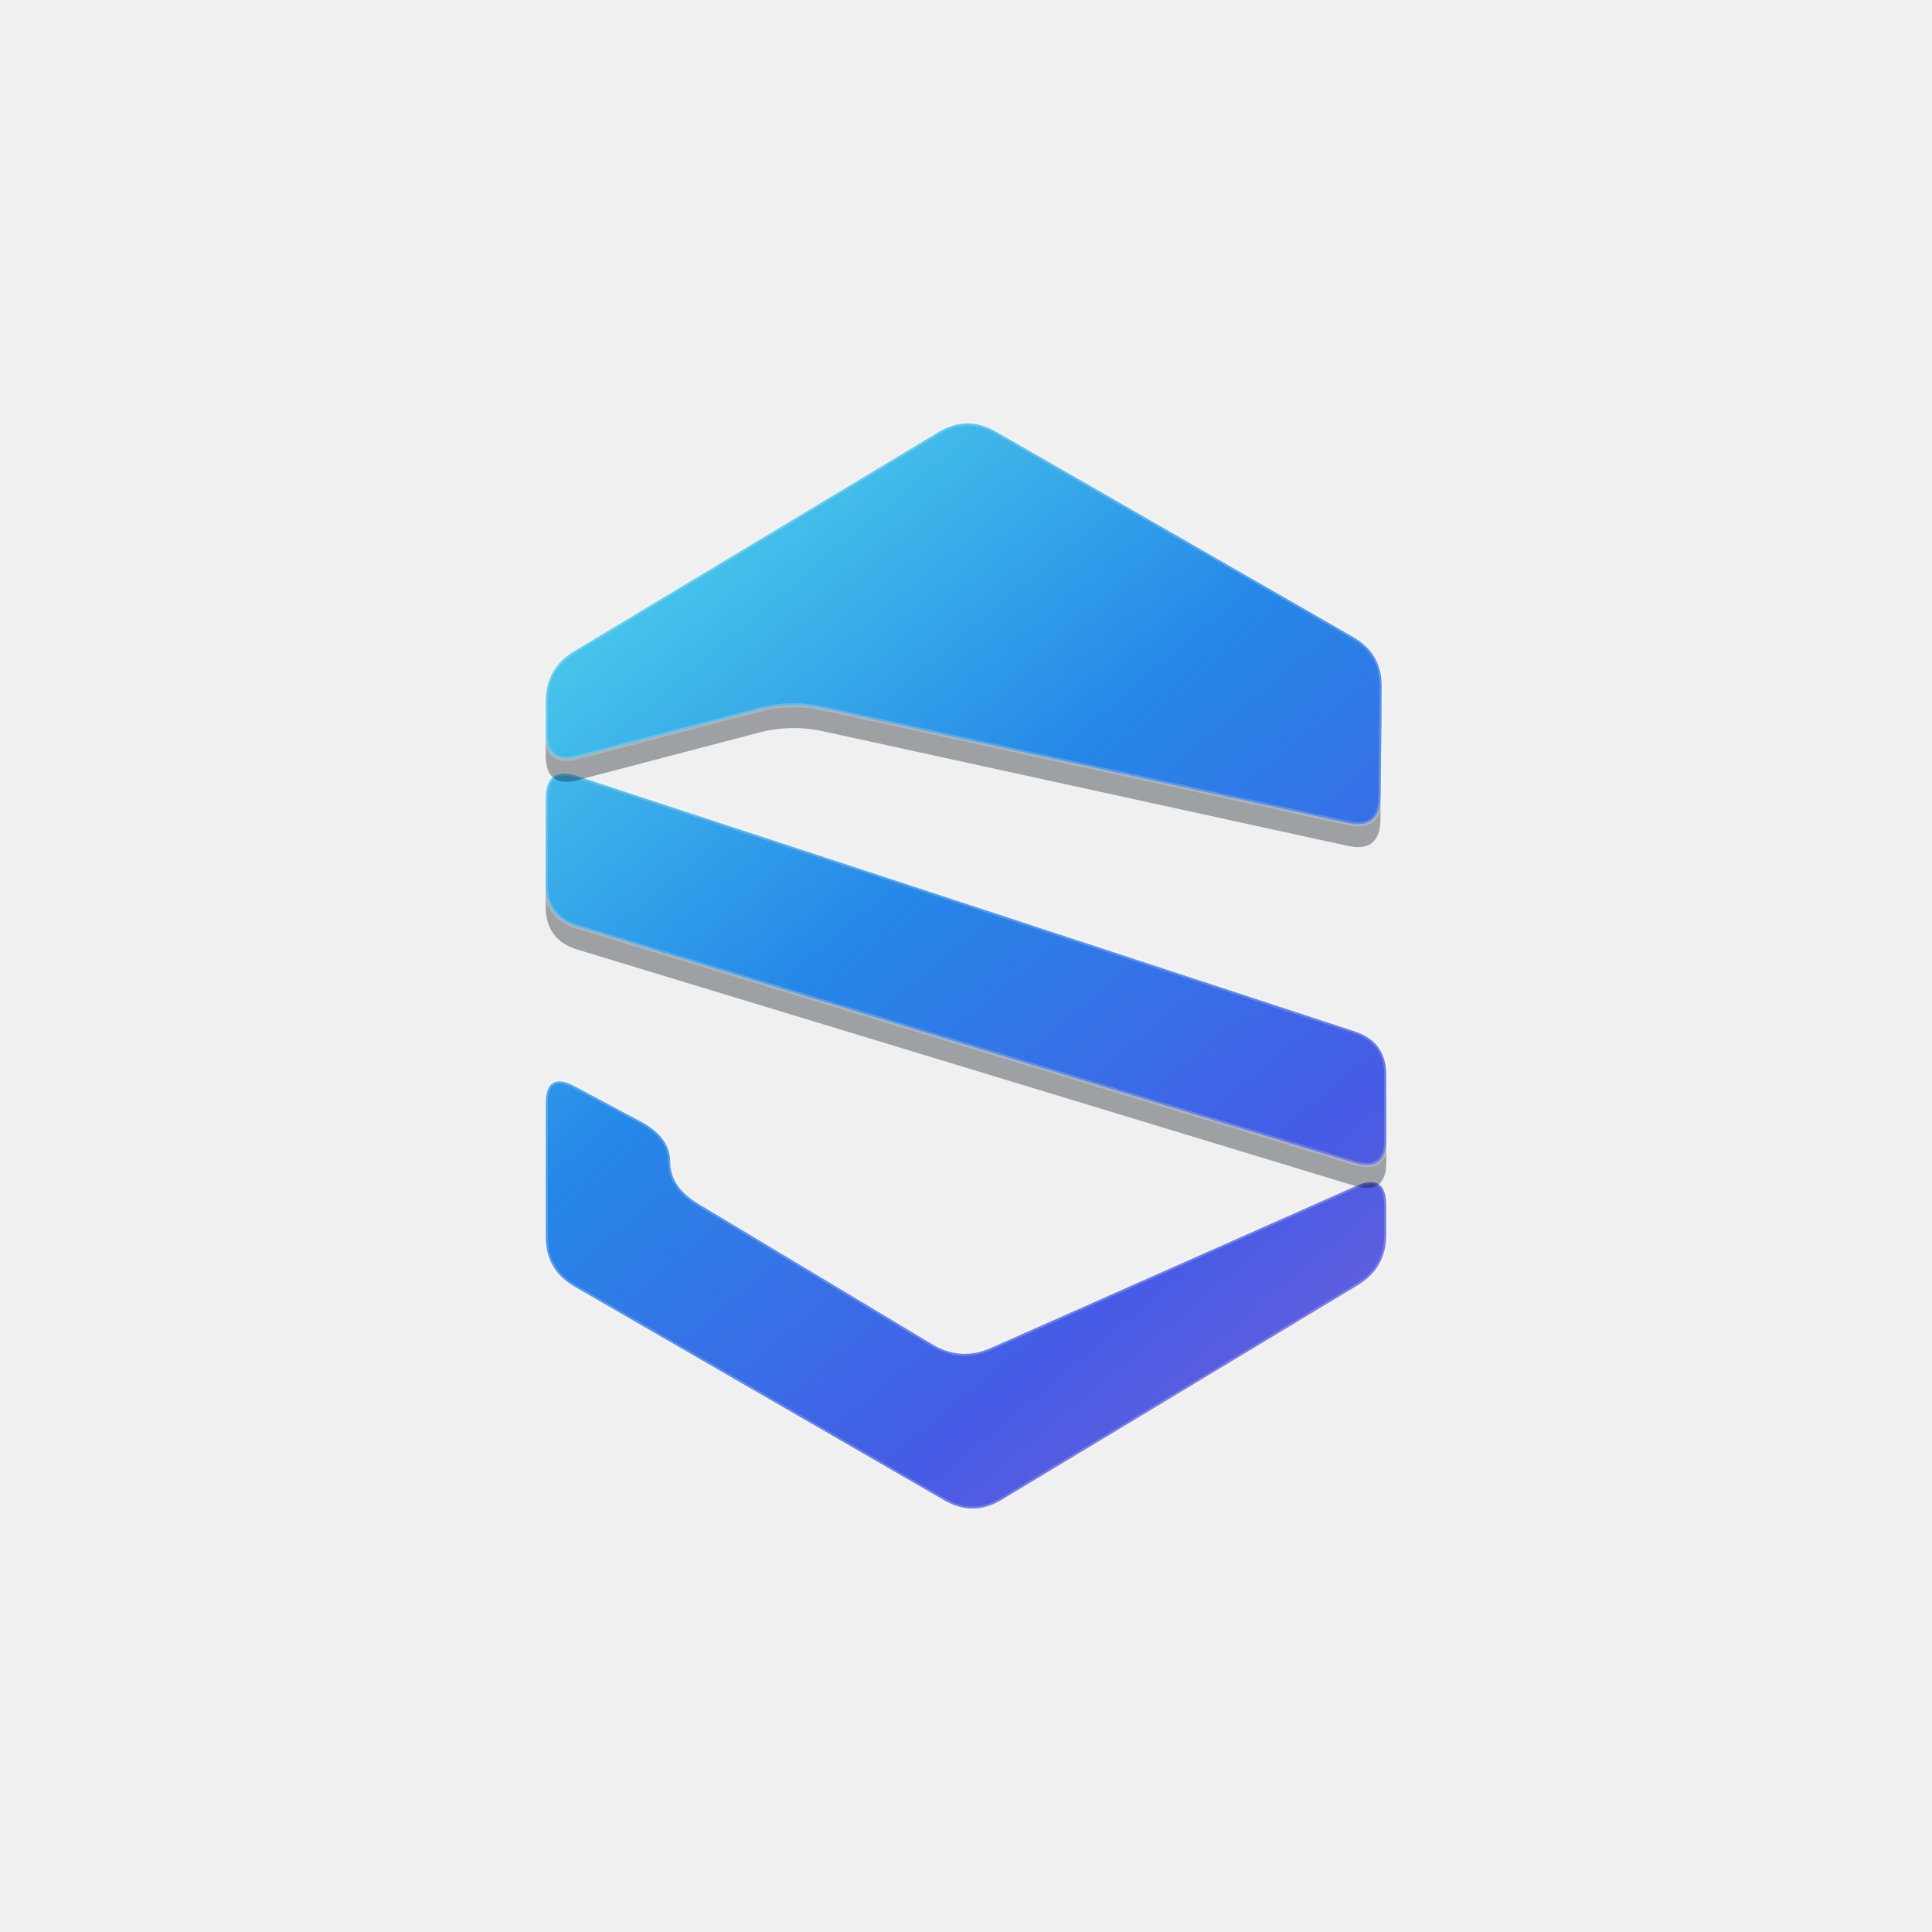
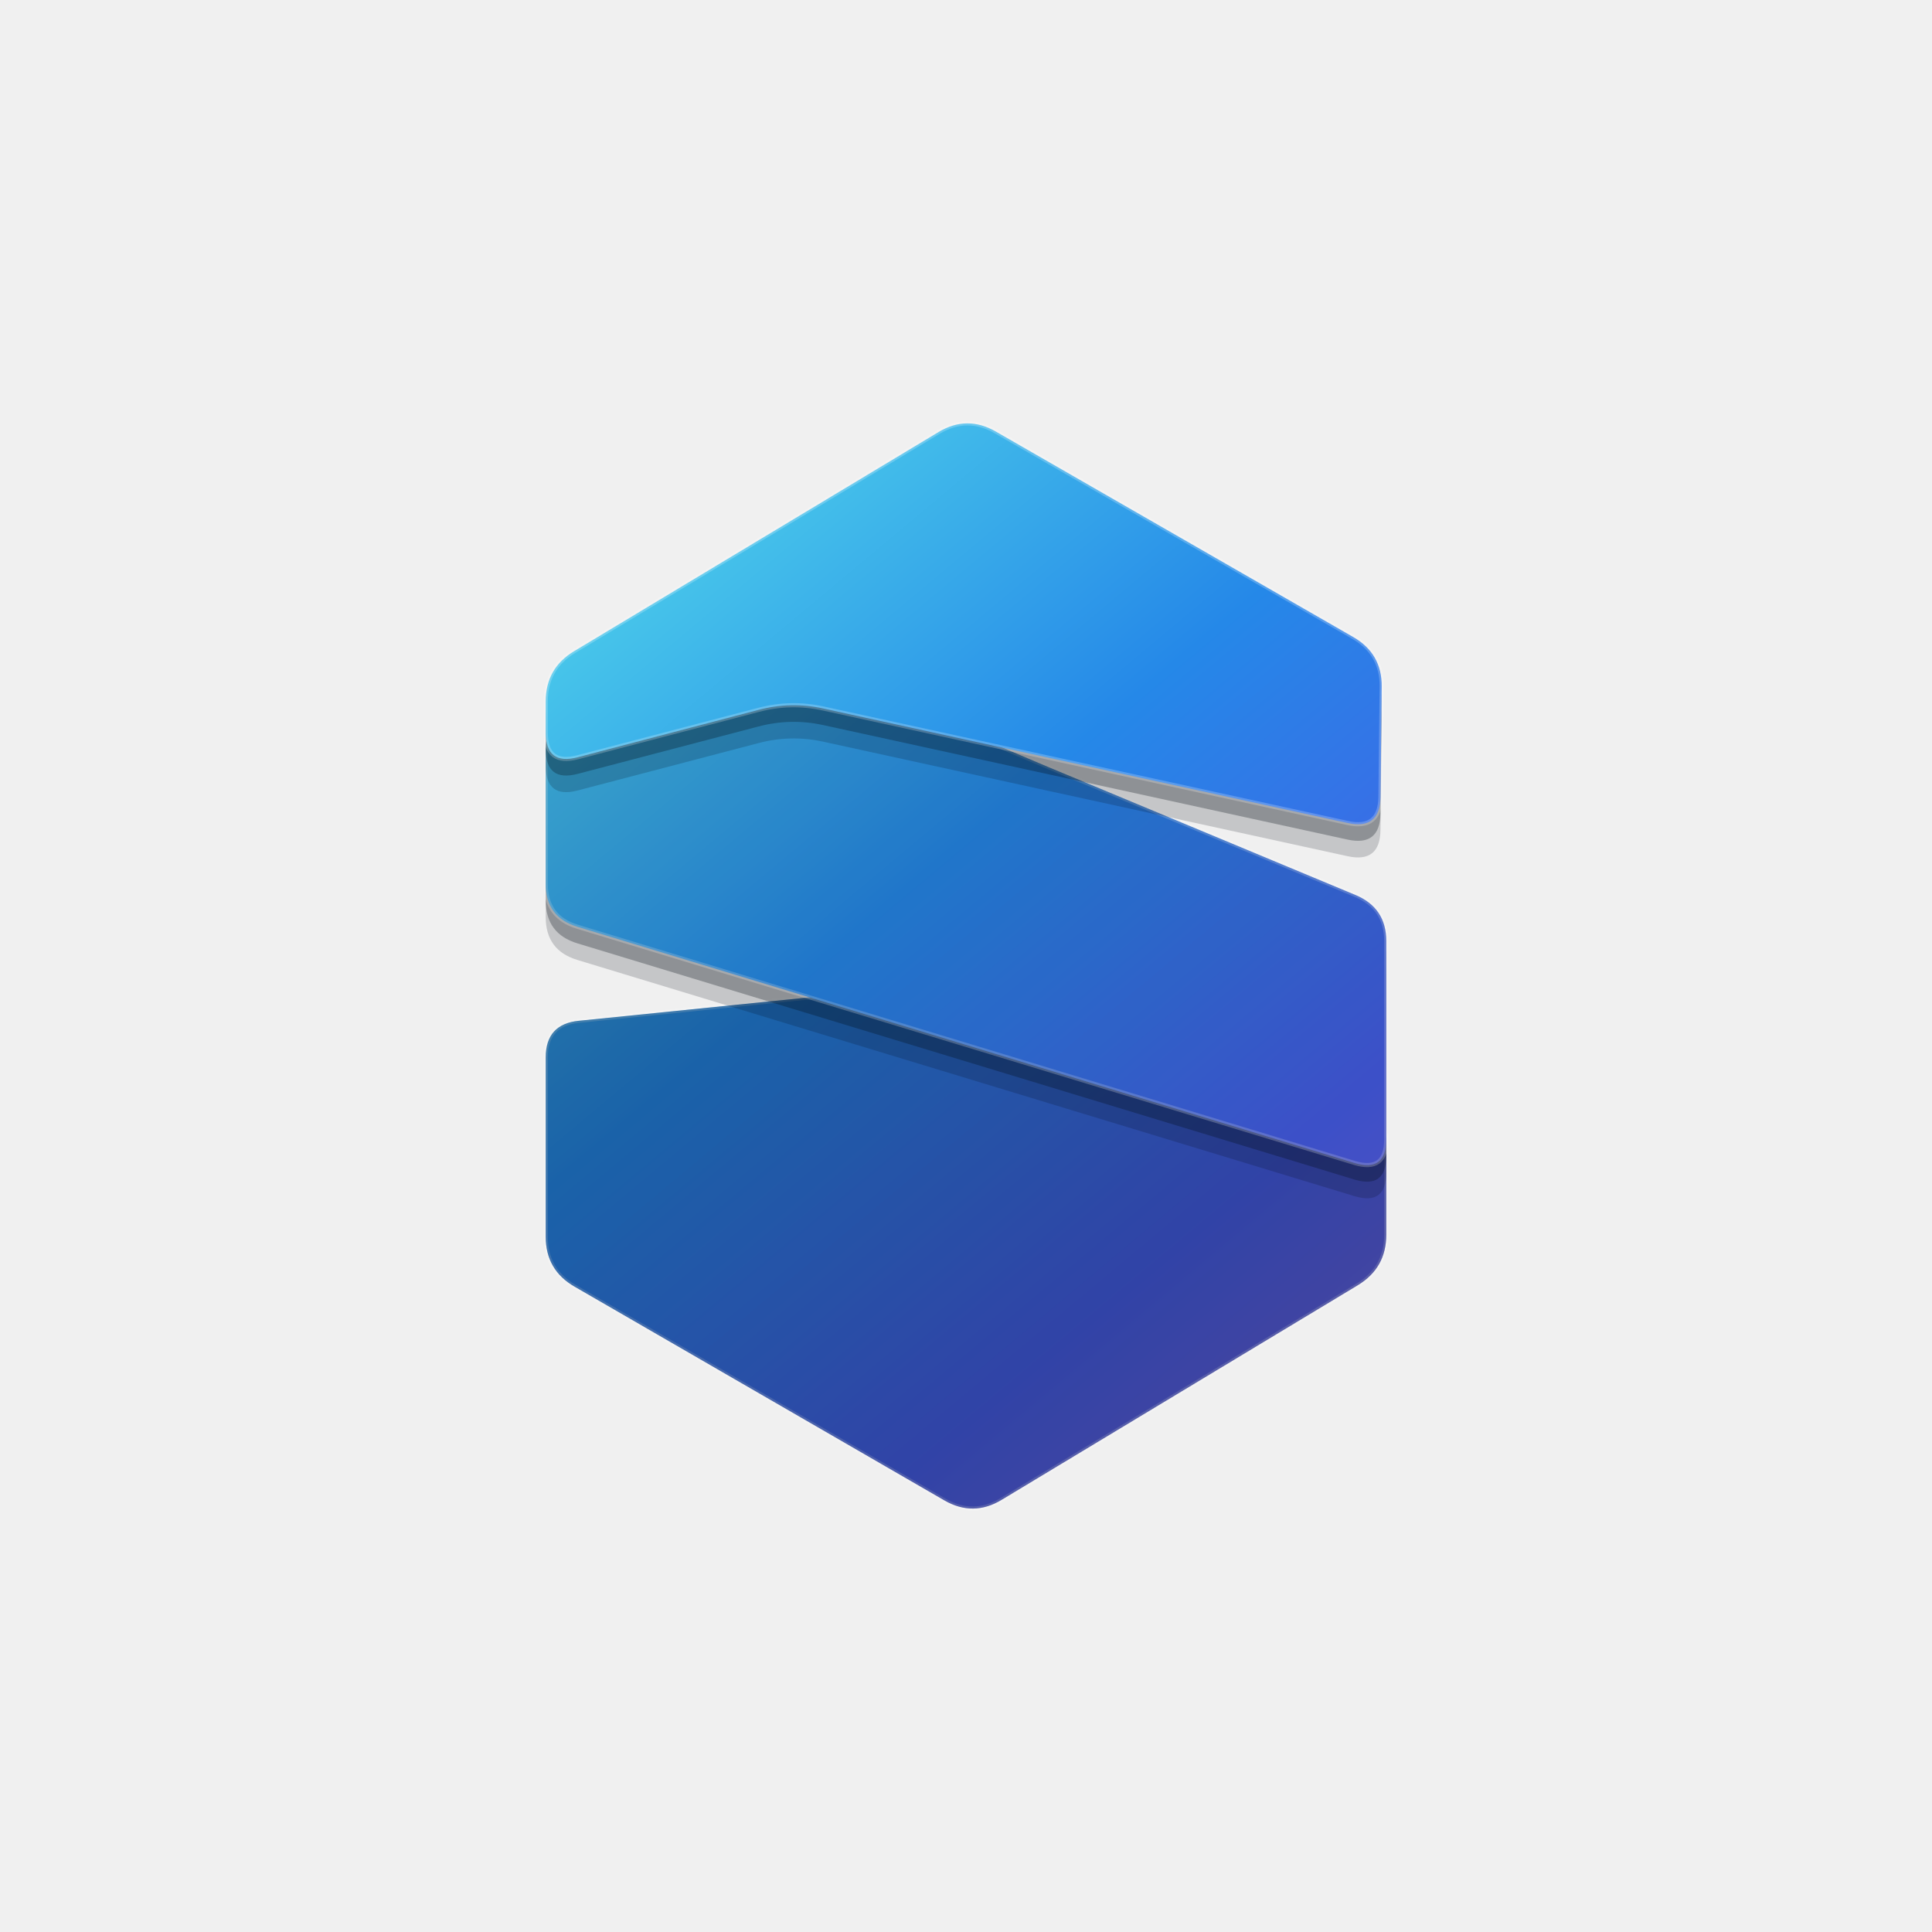
<svg xmlns="http://www.w3.org/2000/svg" viewBox="0 0 1024 1024" role="img" aria-labelledby="title">
  <defs>
    <linearGradient id="sc-mark" x1="70" y1="50" x2="480" y2="540" gradientUnits="userSpaceOnUse">
      <stop offset="0" stop-color="#54DDEB" />
      <stop offset="0.42" stop-color="#2588E8" />
      <stop offset="0.76" stop-color="#465BE5" />
      <stop offset="1" stop-color="#7761D8" />
    </linearGradient>
  </defs>
  <g transform="translate(512 512) scale(1.1) translate(-275 -290)">
-     <path d="M72.5 356.5 Q72.5 340.5 86.6 348 L118.4 365 Q132.5 372.5 132.5 384.5 L132.5 384.5 Q132.5 396.5 146.2 404.7 L258.8 472.3 Q272.5 480.5 287.1 474 L462.9 396 Q477.5 389.5 477.5 405.5 L477.5 419.5 Q477.5 435.5 463.8 443.8 L292.2 547.2 Q278.5 555.5 264.6 547.5 L86.4 444.5 Q72.5 436.5 72.5 420.5Z" fill="url(#sc-mark)" stroke="#FFFFFF" stroke-opacity="0.2" stroke-width="2" stroke-linejoin="round" />
-     <path d="M72.5 209.5 Q72.5 193.5 87.7 198.5 L462.3 321.5 Q477.5 326.5 477.5 342.5 L477.5 373.5 Q477.5 389.5 462.2 384.9 L87.8 271.1 Q72.5 266.5 72.5 250.5Z" fill="#020B14" fill-opacity="0.34" transform="translate(0 11)" />
-     <path d="M72.5 209.5 Q72.5 193.5 87.7 198.5 L462.3 321.5 Q477.5 326.5 477.5 342.5 L477.5 373.5 Q477.5 389.5 462.2 384.9 L87.8 271.1 Q72.5 266.5 72.5 250.5Z" fill="url(#sc-mark)" stroke="#FFFFFF" stroke-opacity="0.2" stroke-width="2" stroke-linejoin="round" />
-     <path d="M72.5 162.5 Q72.5 146.5 86.2 138.3 L261.8 32.7 Q275.5 24.5 289.4 32.5 L461.6 131.5 Q475.5 139.5 475.3 155.5 L474.7 208.5 Q474.5 224.5 458.9 221.1 L206.1 165.9 Q190.5 162.5 175 166.6 L88 189.4 Q72.5 193.5 72.5 177.5Z" fill="#020B14" fill-opacity="0.34" transform="translate(0 11)" />
-     <path d="M72.5 162.5 Q72.5 146.5 86.2 138.3 L261.8 32.7 Q275.5 24.5 289.4 32.5 L461.6 131.5 Q475.5 139.5 475.3 155.5 L474.7 208.5 Q474.5 224.5 458.9 221.1 L206.1 165.9 Q190.5 162.5 175 166.6 L88 189.4 Q72.5 193.5 72.5 177.5Z" fill="url(#sc-mark)" stroke="#FFFFFF" stroke-opacity="0.2" stroke-width="2" stroke-linejoin="round" />
+     <path d="M72.5 334 Q72.5 318 88.4 316.4 L234.1 301.6 Q250 300 265.5 303.9 L384.5 334.1 Q400 338 415.4 342.4 L462.1 355.6 Q477.5 360 477.5 376 L477.5 419.5 Q477.5 435.5 463.8 443.8 L292.2 547.2 Q278.5 555.5 264.6 547.5 L86.4 444.5 Q72.5 436.5 72.5 420.5Z" fill="url(#sc-mark)" stroke="#FFFFFF" stroke-opacity="0.22" stroke-width="2" stroke-linejoin="round" />
+     <path d="M72.5 334 Q72.5 318 88.4 316.4 L234.1 301.6 Q250 300 265.5 303.9 L384.5 334.1 Q400 338 415.4 342.4 L462.1 355.6 Q477.5 360 477.5 376 L477.5 419.5 Q477.5 435.5 463.8 443.8 L292.2 547.2 Q278.5 555.5 264.6 547.5 L86.4 444.5 Q72.5 436.5 72.5 420.5Z" fill="#020B14" fill-opacity="0.3" />
+     <path d="M72.5 186 Q72.5 170 88 166.1 L175 143.9 Q190.5 140 205.2 146.4 L285.3 181.6 Q300 188 314.8 194.2 L462.7 255.8 Q477.5 262 477.5 278 L477.5 373.5 Q477.5 389.5 462.2 384.9 L87.8 271.1 Q72.5 266.5 72.5 250.5Z" fill="#020B14" fill-opacity="0.28" transform="translate(0 8)" />
+     <path d="M72.5 186 Q72.5 170 88 166.1 L175 143.9 Q190.5 140 205.2 146.4 L285.3 181.6 Q300 188 314.8 194.2 L462.7 255.8 Q477.5 262 477.5 278 L477.5 373.5 Q477.5 389.5 462.2 384.9 L87.8 271.1 Q72.5 266.5 72.5 250.5Z" fill="#020B14" fill-opacity="0.18" transform="translate(0 16)" />
+     <path d="M72.5 186 Q72.5 170 88 166.1 L175 143.9 Q190.5 140 205.2 146.4 L285.3 181.6 Q300 188 314.8 194.2 L462.7 255.8 Q477.5 262 477.5 278 L477.5 373.5 Q477.5 389.5 462.2 384.9 L87.8 271.1 Q72.5 266.5 72.5 250.5Z" fill="url(#sc-mark)" stroke="#FFFFFF" stroke-opacity="0.22" stroke-width="2" stroke-linejoin="round" />
+     <path d="M72.5 186 Q72.5 170 88 166.1 L175 143.9 Q190.5 140 205.2 146.4 L285.3 181.6 Q300 188 314.8 194.2 L462.7 255.8 Q477.5 262 477.5 278 L477.5 373.5 Q477.5 389.5 462.2 384.9 L87.8 271.1 Q72.5 266.5 72.5 250.5Z" fill="#020B14" fill-opacity="0.14" />
+     <path d="M72.5 162.5 Q72.5 146.5 86.2 138.3 L261.8 32.7 Q275.5 24.5 289.4 32.5 L461.6 131.5 Q475.5 139.5 475.3 155.5 L474.7 208.5 Q474.5 224.5 458.9 221.1 L206.1 165.9 Q190.5 162.5 175 166.6 L88 189.4 Q72.5 193.5 72.5 177.5Z" fill="#020B14" fill-opacity="0.28" transform="translate(0 8)" />
+     <path d="M72.5 162.5 Q72.5 146.5 86.2 138.3 L261.8 32.7 Q275.5 24.5 289.4 32.5 L461.6 131.5 Q475.5 139.5 475.3 155.5 L474.7 208.5 Q474.5 224.5 458.9 221.1 L206.1 165.9 Q190.5 162.5 175 166.6 L88 189.4 Q72.5 193.5 72.5 177.5Z" fill="#020B14" fill-opacity="0.18" transform="translate(0 16)" />
+     <path d="M72.5 162.5 Q72.5 146.5 86.2 138.3 L261.8 32.7 Q275.5 24.5 289.4 32.5 L461.6 131.5 Q475.5 139.5 475.3 155.5 L474.7 208.5 Q474.5 224.5 458.9 221.1 L206.1 165.9 Q190.5 162.5 175 166.6 L88 189.4 Q72.5 193.5 72.5 177.5Z" fill="url(#sc-mark)" stroke="#FFFFFF" stroke-opacity="0.22" stroke-width="2" stroke-linejoin="round" />
  </g>
</svg>
